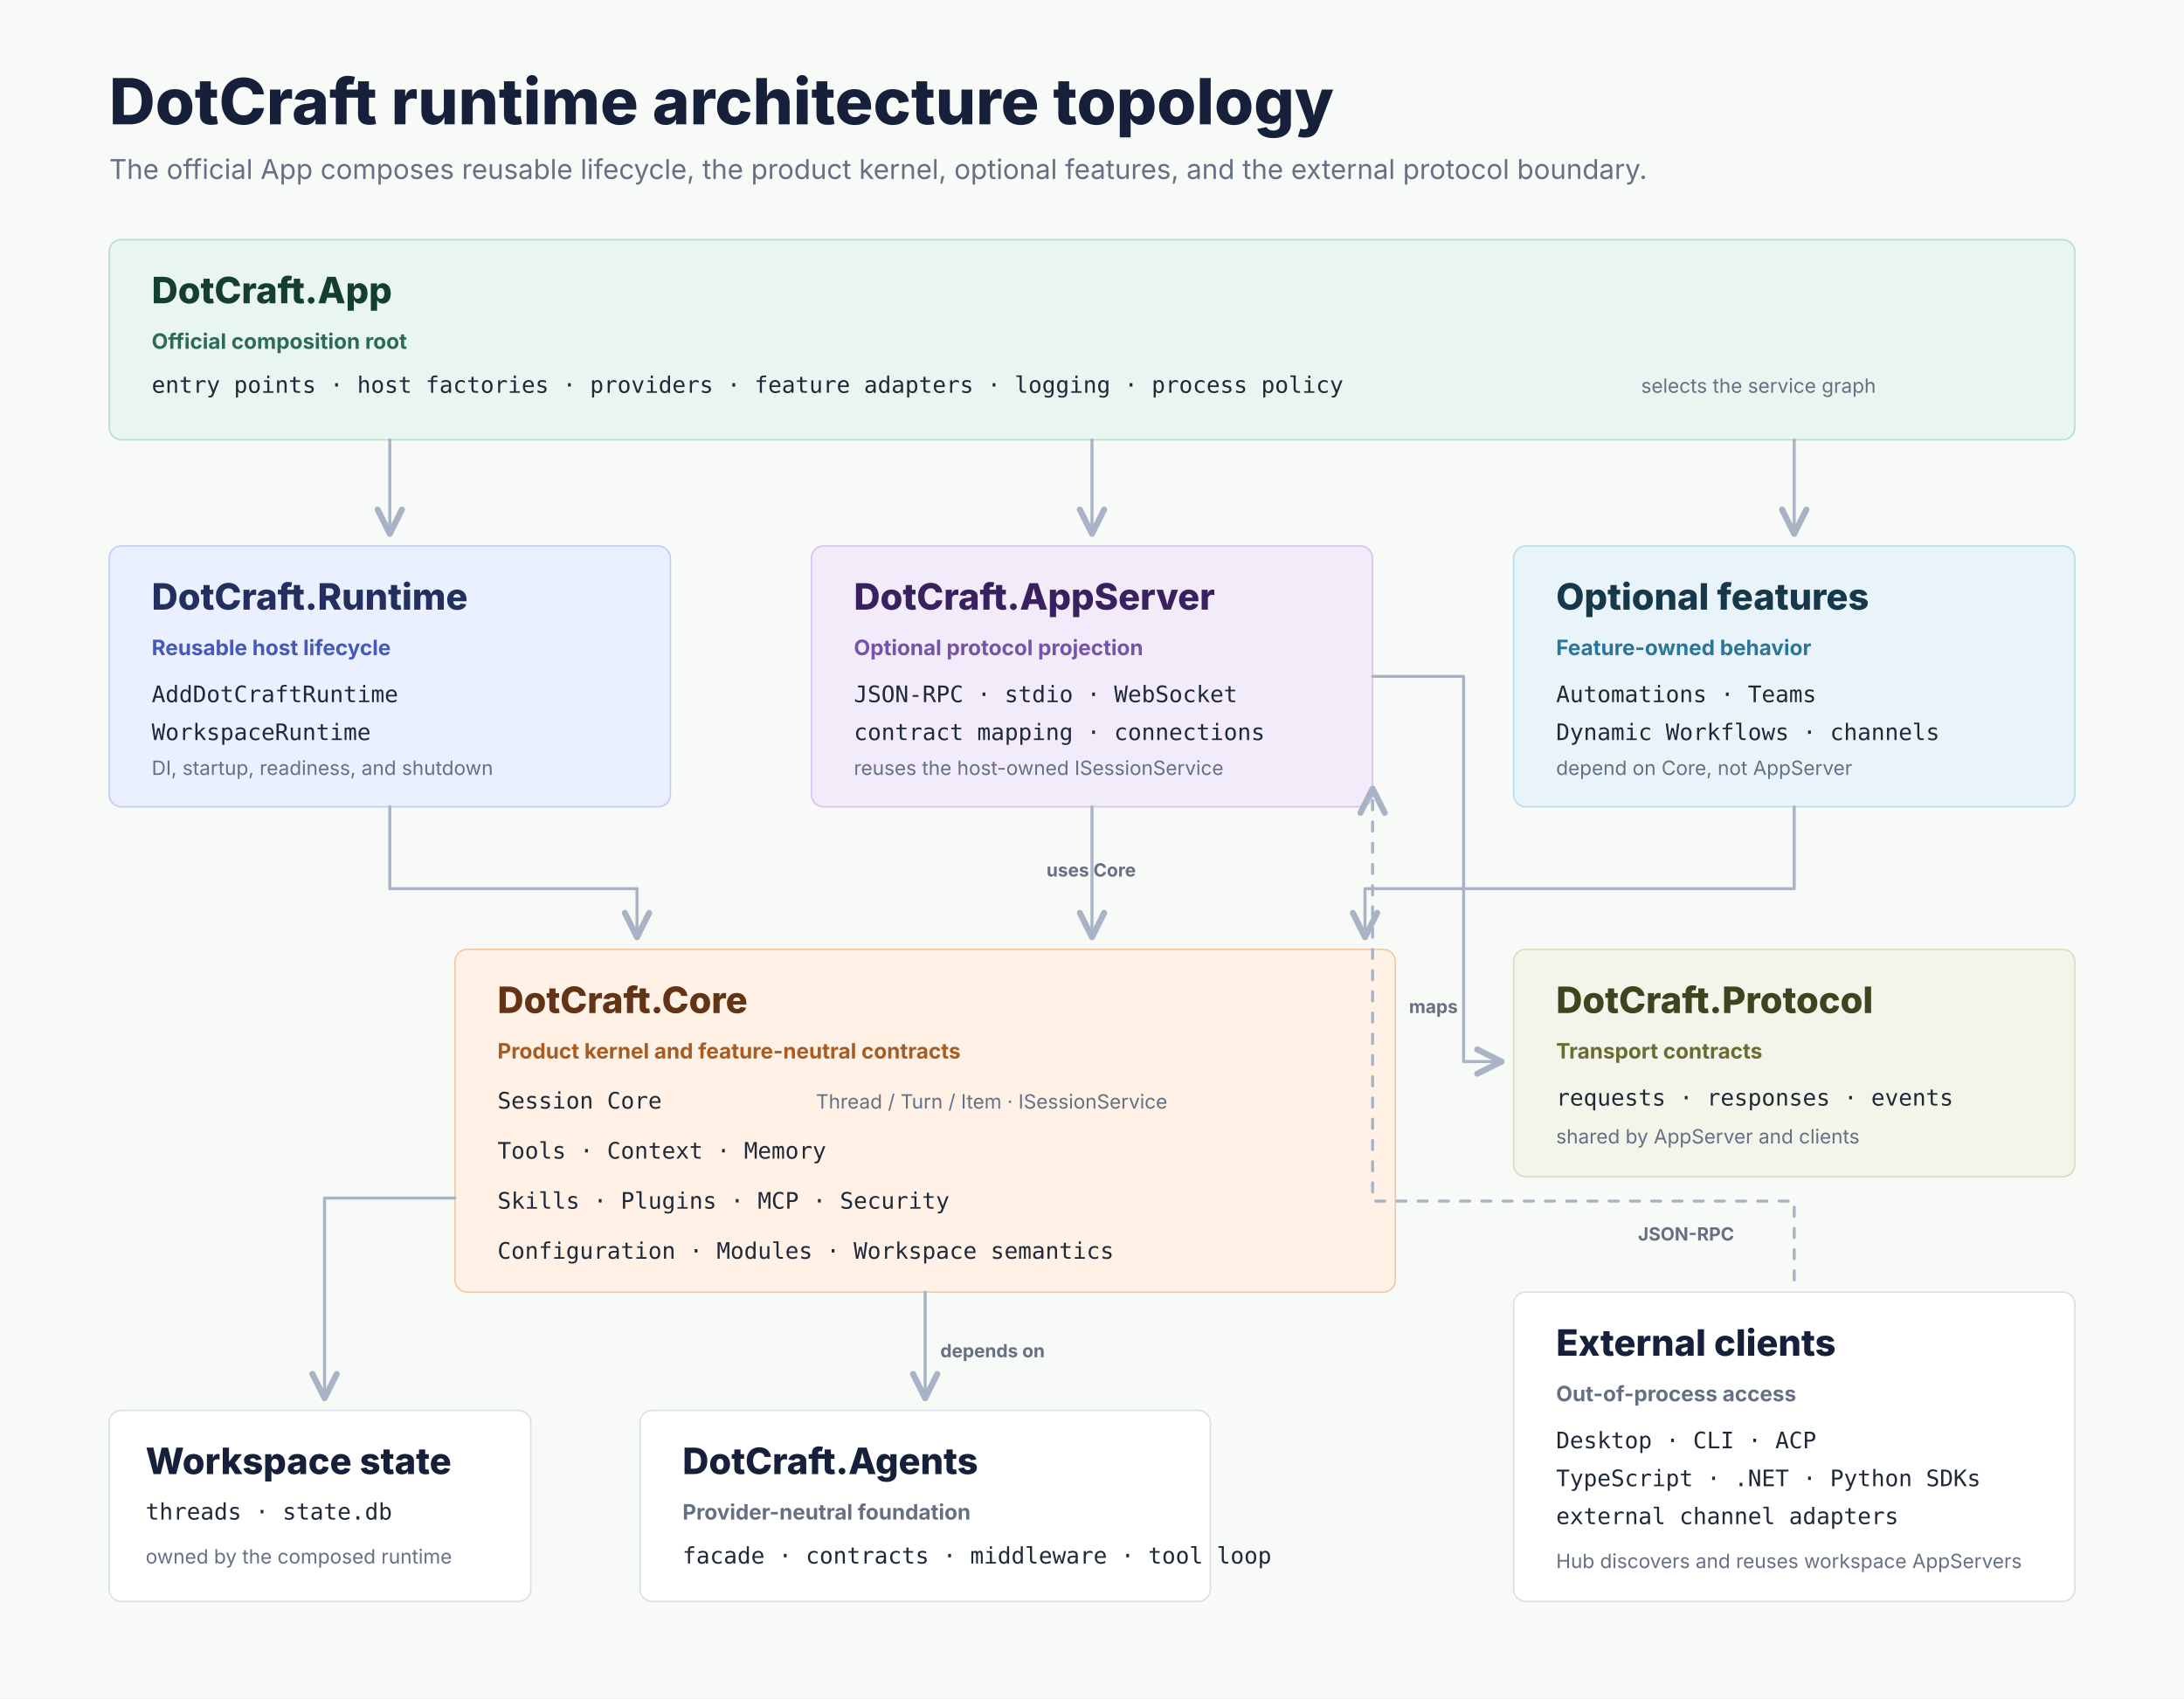
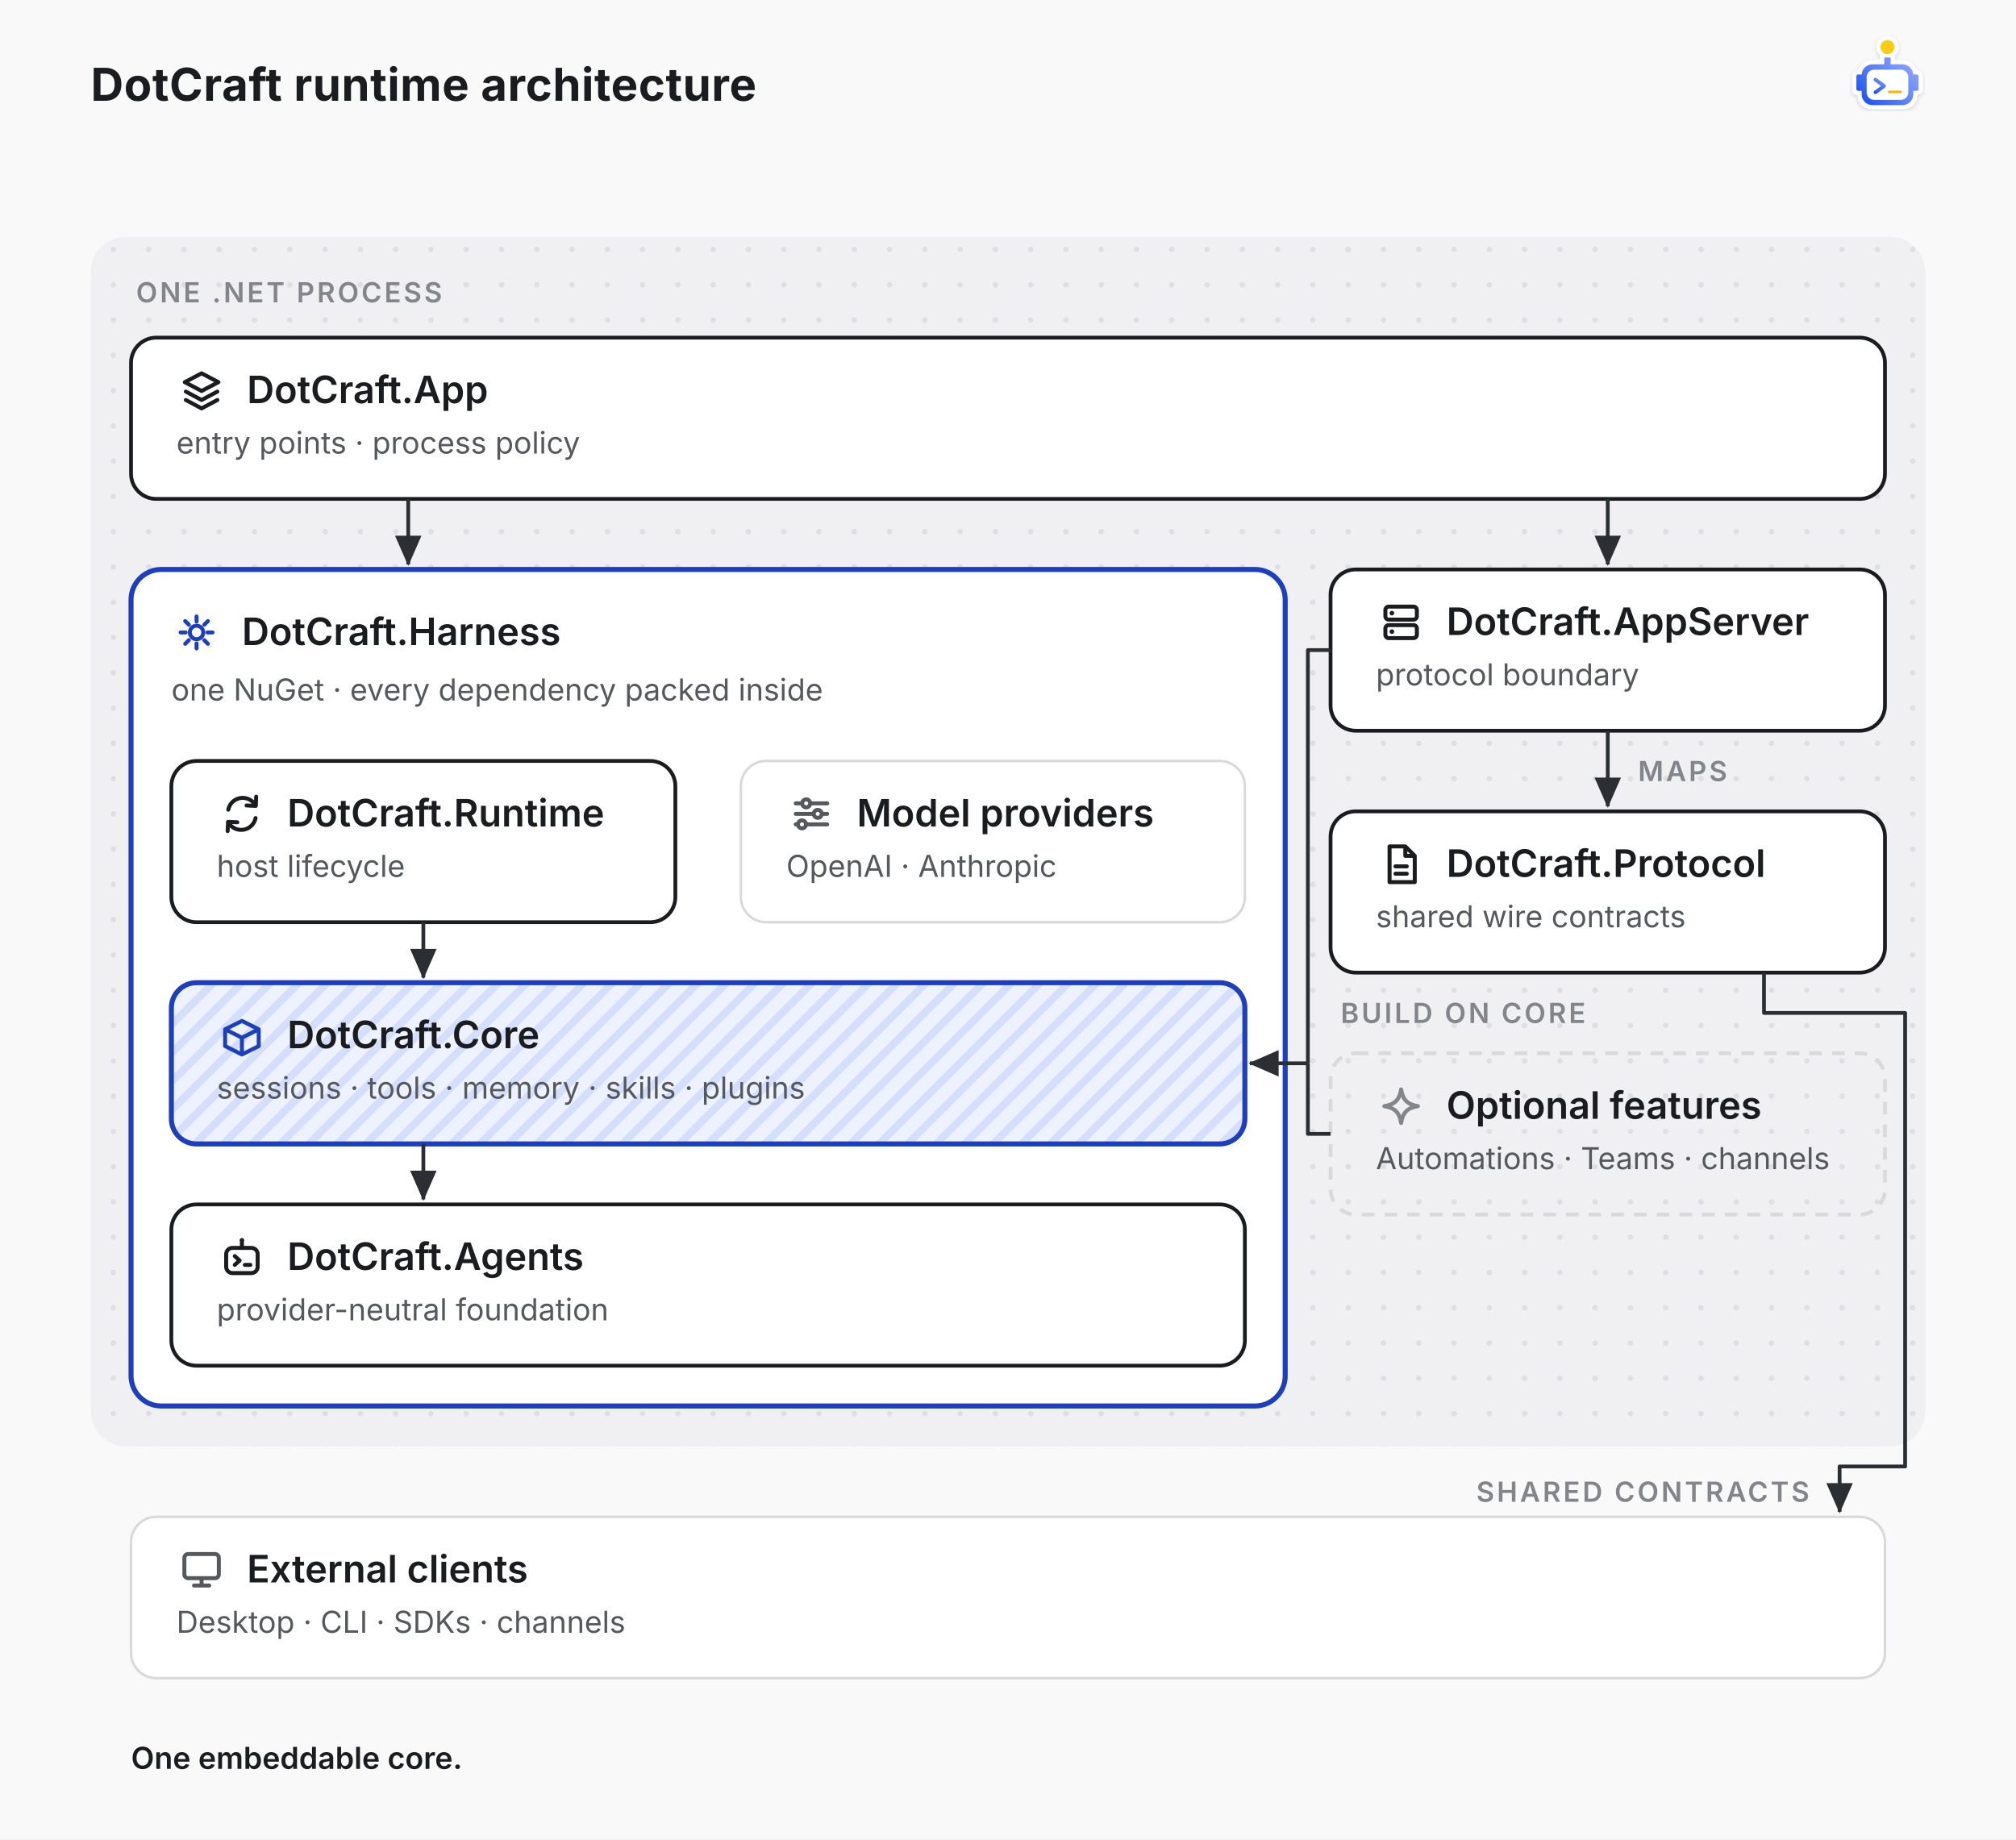
- <svg xmlns="http://www.w3.org/2000/svg" width="1440" height="1120" viewBox="0 0 1440 1120" fill="none" role="img" aria-labelledby="title desc">
-   <style>
-     text { font-family: Inter, ui-sans-serif, system-ui, -apple-system, BlinkMacSystemFont, "Segoe UI", sans-serif; letter-spacing: 0; }
-     .title { fill: #17203A; font-size: 42px; font-weight: 760; }
-     .subtitle { fill: #667085; font-size: 18px; }
-     .cardTitle { font-size: 24px; font-weight: 760; }
-     .label { font-size: 14px; font-weight: 720; }
-     .mono { fill: #1F2937; font-size: 15px; font-family: "Cascadia Mono", ui-monospace, SFMono-Regular, Menlo, monospace; }
-     .muted { fill: #667085; font-size: 13px; }
-     .edgeLabel { fill: #667085; font-size: 12px; font-weight: 650; }
-   </style>
+ <svg xmlns="http://www.w3.org/2000/svg" width="800" height="730" viewBox="0 0 800 730" role="img" aria-label="DotCraft runtime architecture: the App composes the Harness bundle and the AppServer protocol boundary inside one .NET process. The Harness NuGet packs Runtime, the model providers, Core, and Agents so any .NET application can embed the runtime stack; optional features build on Core, and external clients connect through Protocol contracts.">
  <defs>
-     <marker id="arrow" markerWidth="12" markerHeight="12" refX="10" refY="6" orient="auto">
-       <path d="M2 2L10 6L2 10" fill="none" stroke="#A8B4C6" stroke-width="2" stroke-linecap="round" stroke-linejoin="round" />
+     <marker id="a" markerWidth="9" markerHeight="9" refX="7.6" refY="4.5" orient="auto-start-reverse">
+       <path d="M0 1L8 4.5L0 8Z" fill="#2b2e33" />
    </marker>
+     <marker id="b" markerWidth="9" markerHeight="9" refX="7.6" refY="4.5" orient="auto-start-reverse">
+       <path d="M0 1L8 4.5L0 8Z" fill="#a9abb0" />
+     </marker>
+     <pattern id="hat_arch" width="8" height="8" patternUnits="userSpaceOnUse" patternTransform="rotate(45)">
+       <rect width="8" height="8" fill="#eef2fe" />
+       <rect width="3" height="8" fill="#2d5cf0" opacity="0.13" />
+     </pattern>
+     <pattern id="dots_arch" width="14" height="14" patternUnits="userSpaceOnUse">
+       <rect width="14" height="14" fill="#f0f0f2" />
+       <circle cx="3" cy="3" r="1.1" fill="#dfdfe3" />
+     </pattern>
+     <style>
+       text{font-family:-apple-system,BlinkMacSystemFont,"Segoe UI","PingFang SC","Hiragino Sans GB","Microsoft YaHei",sans-serif}
+       .dtitle{font-size:18px;font-weight:700;fill:#1a1c1f;letter-spacing:.2px}
+       .eyebrow{font-size:11px;font-weight:600;letter-spacing:.09em;fill:#82858a}
+       .title{font-size:15px;font-weight:600;fill:#1a1c1f}
+       .sub{font-size:13px;font-weight:600;fill:#1a1c1f}
+       .body{font-size:12px;font-weight:400;fill:#55585c}
+       .mono{font-size:12px;font-weight:400;fill:#55585c;font-family:ui-monospace,"SFMono-Regular","Cascadia Code","JetBrains Mono",Menlo,Consolas,monospace}
+       .node{fill:#ffffff;stroke:#1a1c1f;stroke-width:1.5}
+       .accent{fill:url(#hat_arch);stroke:#1d3fbf;stroke-width:2}
+       .zone{fill:url(#dots_arch)}
+       .frame{fill:#ffffff;stroke:#1d3fbf;stroke-width:2}
+       .ghost{fill:none;stroke:#d9d9dc;stroke-width:1.5;stroke-dasharray:5 4}
+       .link{stroke:#2b2e33;stroke-width:1.5;fill:none;stroke-linejoin:round}
+       .link2{stroke:#a9abb0;stroke-width:1.5;fill:none;stroke-linejoin:round;stroke-dasharray:4 4}
+       .cap{font-size:12px;font-weight:600;fill:#1a1c1f}
+     </style>
  </defs>
-   <rect width="1440" height="1120" fill="#F8FAF7" />
-   <text x="72" y="82" class="title">DotCraft runtime architecture topology</text>
-   <text x="72" y="118" class="subtitle">The official App composes reusable lifecycle, the product kernel, optional features, and the external protocol boundary.</text>
-   <g transform="translate(72 158)">
-     <rect x="0" y="0" width="1296" height="132" rx="8" fill="#E9F5F0" stroke="#B7DED0" />
-     <text x="28" y="42" class="cardTitle" fill="#153E33">DotCraft.App</text>
-     <text x="28" y="72" class="label" fill="#2E6B56">Official composition root</text>
-     <text x="28" y="101" class="mono">entry points · host factories · providers · feature adapters · logging · process policy</text>
-     <text x="1010" y="101" class="muted">selects the service graph</text>
+   <rect width="800" height="730" fill="#f9f9f9" />
+   <text x="36" y="40" class="dtitle">DotCraft runtime architecture</text>
+   <svg x="734" y="14" width="30" height="30" viewBox="0 0 1024 1024" fill="none">
+     <defs>
+       <linearGradient id="lb_arch" x1="279" y1="766" x2="736" y2="334" gradientUnits="userSpaceOnUse">
+         <stop offset="0" stop-color="#2458f7" />
+         <stop offset=".46" stop-color="#5f82f7" />
+         <stop offset="1" stop-color="#8fa5ff" />
+       </linearGradient>
+       <linearGradient id="lm_arch" x1="380" y1="696" x2="492" y2="557" gradientUnits="userSpaceOnUse">
+         <stop offset="0" stop-color="#2257f5" />
+         <stop offset=".55" stop-color="#577df7" />
+         <stop offset="1" stop-color="#8ca2ff" />
+       </linearGradient>
+       <linearGradient id="ly_arch" x1="481" y1="174" x2="617" y2="713" gradientUnits="userSpaceOnUse">
+         <stop offset="0" stop-color="#ffcf11" />
+         <stop offset="1" stop-color="#f6b500" />
+       </linearGradient>
+       <filter id="ls_arch" x="-12%" y="-12%" width="124%" height="124%">
+         <feDropShadow dx="0" dy="18" stdDeviation="24" flood-color="#0b3d62" flood-opacity=".18" />
+       </filter>
+     </defs>
+     <g transform="translate(512 528) scale(1.3) translate(-512 -512)">
+       <g filter="url(#ls_arch)">
+         <rect x="201" y="365" width="622" height="513" rx="151" fill="#fff" />
+         <rect x="145" y="472" width="136" height="256" rx="58" fill="#fff" />
+         <rect x="743" y="472" width="136" height="256" rx="58" fill="#fff" />
+         <rect x="438" y="270" width="148" height="182" rx="2" fill="#fff" />
+         <circle cx="512" cy="229" r="116" fill="#fff" />
+       </g>
+       <rect x="243" y="408" width="538" height="426" rx="113" fill="url(#lb_arch)" />
+       <rect x="188" y="514" width="90" height="171" rx="19" fill="url(#lb_arch)" />
+       <rect x="746" y="514" width="90" height="171" rx="19" fill="url(#lb_arch)" />
+       <rect x="479" y="337" width="66" height="119" rx="6" fill="url(#lb_arch)" />
+       <rect x="295" y="464" width="434" height="315" rx="78" fill="#fff" />
+       <circle cx="512" cy="229" r="73" fill="url(#ly_arch)" />
+       <path d="M387 568 477 634 387 700" stroke="url(#lm_arch)" stroke-width="38" stroke-linecap="round" stroke-linejoin="round" />
+       <path d="M531 696h116" stroke="url(#ly_arch)" stroke-width="27" stroke-linecap="round" />
+     </g>
+   </svg>
+   <g transform="translate(0,54)">
+     <rect x="36" y="40" width="728" height="480" rx="14" class="zone" />
+     <text x="54" y="66" class="eyebrow">ONE .NET PROCESS</text>
+     <rect x="52" y="80" width="696" height="64" rx="10" class="node" />
+     <g transform="translate(70,91) scale(0.8333)" fill="none" stroke="#1a1c1f" stroke-width="1.9" stroke-linecap="round" stroke-linejoin="round">
+       <path d="M12,3.8 L20,8 12,12.2 4,8 Z" stroke-linejoin="round" />
+       <path d="M4.5,12.5 L12,16.5 19.5,12.5 M4.5,16.5 L12,20.5 19.5,16.5" />
+     </g>
+     <text x="98" y="106" class="title">DotCraft.App</text>
+     <text x="70" y="126" class="body">entry points · process policy</text>
+     <rect x="52" y="172" width="458" height="332" rx="12" class="frame" />
+     <g transform="translate(68,187) scale(0.8333)" fill="none" stroke="#1d3fbf" stroke-width="1.9" stroke-linecap="round" stroke-linejoin="round">
+       <circle cx="12" cy="12" r="3.2" />
+       <path d="M17.2,12.0 L19.6,12.0 M15.7,15.7 L17.4,17.4 M12.0,17.2 L12.0,19.6 M8.3,15.7 L6.6,17.4 M6.8,12.0 L4.4,12.0 M8.3,8.3 L6.6,6.6 M12.0,6.8 L12.0,4.4 M15.7,8.3 L17.4,6.6" />
+     </g>
+     <text x="96" y="202" class="title">DotCraft.Harness</text>
+     <text x="68" y="224" class="body">one NuGet · every dependency packed inside</text>
+     <rect x="68" y="248" width="200" height="64" rx="10" class="node" />
+     <g transform="translate(86,259) scale(0.8333)" fill="none" stroke="#1a1c1f" stroke-width="1.9" stroke-linecap="round" stroke-linejoin="round">
+       <path d="M5.5,10 A7,7 0 0 1 18.5,8 M18.8,3.8 L18.6,8.2 14.2,8" />
+       <path d="M18.5,14 A7,7 0 0 1 5.5,16 M5.2,20.2 L5.4,15.8 9.8,16" />
+     </g>
+     <text x="114" y="274" class="title">DotCraft.Runtime</text>
+     <text x="86" y="294" class="body">host lifecycle</text>
+     <rect x="294" y="248" width="200" height="64" rx="10" fill="#ffffff" stroke="#d9d9dc" stroke-width="1" />
+     <g transform="translate(312,259) scale(0.8333)" fill="none" stroke="#55585c" stroke-width="1.9" stroke-linecap="round" stroke-linejoin="round">
+       <path d="M4.5,7 H19.5 M4.5,12 H19.5 M4.5,17 H19.5" />
+       <circle cx="9.5" cy="7" r="1.9" fill="#ffffff" />
+       <circle cx="15" cy="12" r="1.9" fill="#ffffff" />
+       <circle cx="7.5" cy="17" r="1.9" fill="#ffffff" />
+     </g>
+     <text x="340" y="274" class="title">Model providers</text>
+     <text x="312" y="294" class="body">OpenAI · Anthropic</text>
+     <rect x="68" y="336" width="426" height="64" rx="10" class="accent" />
+     <g transform="translate(86,347) scale(0.8333)" fill="none" stroke="#1d3fbf" stroke-width="1.9" stroke-linecap="round" stroke-linejoin="round">
+       <path d="M4,9 l8,-4 8,4 v8 l-8,4 -8,-4 z M4,9 l8,4 8,-4 M12,13 v8" />
+     </g>
+     <text x="114" y="362" class="title">DotCraft.Core</text>
+     <text x="86" y="382" class="body">sessions · tools · memory · skills · plugins</text>
+     <rect x="68" y="424" width="426" height="64" rx="10" class="node" />
+     <g transform="translate(86,435) scale(0.8333)" fill="none" stroke="#1a1c1f" stroke-width="1.9" stroke-linecap="round" stroke-linejoin="round">
+       <rect x="4.5" y="7.5" width="15" height="12" rx="3" />
+       <path d="M12,7.5 V4.9" />
+       <circle cx="12" cy="3.9" r="1.1" fill="#1a1c1f" stroke="none" />
+       <path d="M8.6,11.4 l2.3,2.1 -2.3,2.1 M13.4,15.6 h2.6" />
+     </g>
+     <text x="114" y="450" class="title">DotCraft.Agents</text>
+     <text x="86" y="470" class="body">provider-neutral foundation</text>
+     <path d="M168 312 V334" class="link" marker-end="url(#a)" />
+     <path d="M168 400 V422" class="link" marker-end="url(#a)" />
+     <rect x="528" y="172" width="220" height="64" rx="10" class="node" />
+     <g transform="translate(546,183) scale(0.8333)" fill="none" stroke="#1a1c1f" stroke-width="1.9" stroke-linecap="round" stroke-linejoin="round">
+       <rect x="4.5" y="4.5" width="15" height="6.2" rx="1.6" />
+       <rect x="4.5" y="13.3" width="15" height="6.2" rx="1.6" />
+       <circle cx="7.6" cy="7.6" r="1.1" fill="#1a1c1f" stroke="none" />
+       <circle cx="7.6" cy="16.4" r="1.1" fill="#1a1c1f" stroke="none" />
+     </g>
+     <text x="574" y="198" class="title">DotCraft.AppServer</text>
+     <text x="546" y="218" class="body">protocol boundary</text>
+     <path d="M638 236 V266" class="link" marker-end="url(#a)" />
+     <text x="650" y="256" class="eyebrow">MAPS</text>
+     <rect x="528" y="268" width="220" height="64" rx="10" class="node" />
+     <g transform="translate(546,279) scale(0.8333)" fill="none" stroke="#1a1c1f" stroke-width="1.9" stroke-linecap="round" stroke-linejoin="round">
+       <path d="M6.5,3.5 H14 L18.5,8 V20.5 H6.5 Z M14,3.5 V8 h4.5" />
+       <path d="M9.3,13 h5.4 M9.3,16.5 h5.4" />
+     </g>
+     <text x="574" y="294" class="title">DotCraft.Protocol</text>
+     <text x="546" y="314" class="body">shared wire contracts</text>
+     <rect x="528" y="364" width="220" height="64" rx="10" class="ghost" />
+     <g transform="translate(546,375) scale(0.8333)" fill="none" stroke="#82858a" stroke-width="1.9" stroke-linecap="round" stroke-linejoin="round">
+       <path d="M12,4 C12.8,9 15,11.2 20,12 C15,12.8 12.8,15 12,20 C11.2,15 9,12.8 4,12 C9,11.2 11.2,9 12,4 Z" />
+     </g>
+     <text x="574" y="390" class="title">Optional features</text>
+     <text x="546" y="410" class="body">Automations · Teams · channels</text>
+     <path d="M162 144 V170" class="link" marker-end="url(#a)" />
+     <path d="M638 144 V170" class="link" marker-end="url(#a)" />
+     <path d="M528 204 H519 V368" class="link" />
+     <path d="M528 396 H519 V368" class="link" />
+     <path d="M519 368 H496" class="link" marker-end="url(#a)" />
+     <text x="532" y="352" class="eyebrow">BUILD ON CORE</text>
+     <path d="M700 332 V348 H756 V528 H730 V546" class="link" marker-end="url(#a)" />
+     <text x="718" y="542" class="eyebrow" text-anchor="end">SHARED CONTRACTS</text>
+     <rect x="52" y="548" width="696" height="64" rx="10" fill="#ffffff" stroke="#d9d9dc" stroke-width="1" />
+     <g transform="translate(70,559) scale(0.8333)" fill="none" stroke="#55585c" stroke-width="1.9" stroke-linecap="round" stroke-linejoin="round">
+       <rect x="3.8" y="4.5" width="16.4" height="11.5" rx="1.8" />
+       <path d="M12,16 V19.3 M8.4,19.5 H15.6" />
+     </g>
+     <text x="98" y="574" class="title">External clients</text>
+     <text x="70" y="594" class="body">Desktop · CLI · SDKs · channels</text>
+     <text x="52" y="648" class="cap">One embeddable core.</text>
  </g>
-   <g transform="translate(72 360)">
-     <rect x="0" y="0" width="370" height="172" rx="8" fill="#EAF0FF" stroke="#C2CEF7" />
-     <text x="28" y="42" class="cardTitle" fill="#23305F">DotCraft.Runtime</text>
-     <text x="28" y="72" class="label" fill="#4459B8">Reusable host lifecycle</text>
-     <text x="28" y="103" class="mono">AddDotCraftRuntime</text>
-     <text x="28" y="128" class="mono">WorkspaceRuntime</text>
-     <text x="28" y="151" class="muted">DI, startup, readiness, and shutdown</text>
-   </g>
-   <g transform="translate(535 360)">
-     <rect x="0" y="0" width="370" height="172" rx="8" fill="#F1EBFA" stroke="#D7C5EF" />
-     <text x="28" y="42" class="cardTitle" fill="#39205F">DotCraft.AppServer</text>
-     <text x="28" y="72" class="label" fill="#7653A8">Optional protocol projection</text>
-     <text x="28" y="103" class="mono">JSON-RPC · stdio · WebSocket</text>
-     <text x="28" y="128" class="mono">contract mapping · connections</text>
-     <text x="28" y="151" class="muted">reuses the host-owned ISessionService</text>
-   </g>
-   <g transform="translate(998 360)">
-     <rect x="0" y="0" width="370" height="172" rx="8" fill="#E8F4FA" stroke="#BBDCEE" />
-     <text x="28" y="42" class="cardTitle" fill="#15384B">Optional features</text>
-     <text x="28" y="72" class="label" fill="#2B7599">Feature-owned behavior</text>
-     <text x="28" y="103" class="mono">Automations · Teams</text>
-     <text x="28" y="128" class="mono">Dynamic Workflows · channels</text>
-     <text x="28" y="151" class="muted">depend on Core, not AppServer</text>
-   </g>
-   <g transform="translate(300 626)">
-     <rect x="0" y="0" width="620" height="226" rx="8" fill="#FFF1E6" stroke="#F3C9A4" />
-     <text x="28" y="42" class="cardTitle" fill="#623314">DotCraft.Core</text>
-     <text x="28" y="72" class="label" fill="#A85C21">Product kernel and feature-neutral contracts</text>
-     <text x="28" y="105" class="mono">Session Core</text>
-     <text x="238" y="105" class="muted">Thread / Turn / Item · ISessionService</text>
-     <text x="28" y="138" class="mono">Tools · Context · Memory</text>
-     <text x="28" y="171" class="mono">Skills · Plugins · MCP · Security</text>
-     <text x="28" y="204" class="mono">Configuration · Modules · Workspace semantics</text>
-   </g>
-   <g transform="translate(998 626)">
-     <rect x="0" y="0" width="370" height="150" rx="8" fill="#F3F4EA" stroke="#D9DEC0" />
-     <text x="28" y="42" class="cardTitle" fill="#3F431E">DotCraft.Protocol</text>
-     <text x="28" y="72" class="label" fill="#696D32">Transport contracts</text>
-     <text x="28" y="103" class="mono">requests · responses · events</text>
-     <text x="28" y="128" class="muted">shared by AppServer and clients</text>
-   </g>
-   <g transform="translate(422 930)">
-     <rect x="0" y="0" width="376" height="126" rx="8" fill="#FFFFFF" stroke="#D9E0EA" />
-     <text x="28" y="42" class="cardTitle" fill="#17203A">DotCraft.Agents</text>
-     <text x="28" y="72" class="label" fill="#667085">Provider-neutral foundation</text>
-     <text x="28" y="101" class="mono">facade · contracts · middleware · tool loop</text>
-   </g>
-   <g transform="translate(72 930)">
-     <rect x="0" y="0" width="278" height="126" rx="8" fill="#FFFFFF" stroke="#D9E0EA" />
-     <text x="24" y="42" class="cardTitle" fill="#17203A">Workspace state</text>
-     <text x="24" y="72" class="mono">threads · state.db</text>
-     <text x="24" y="101" class="muted">owned by the composed runtime</text>
-   </g>
-   <g transform="translate(998 852)">
-     <rect x="0" y="0" width="370" height="204" rx="8" fill="#FFFFFF" stroke="#D9E0EA" />
-     <text x="28" y="42" class="cardTitle" fill="#17203A">External clients</text>
-     <text x="28" y="72" class="label" fill="#667085">Out-of-process access</text>
-     <text x="28" y="103" class="mono">Desktop · CLI · ACP</text>
-     <text x="28" y="128" class="mono">TypeScript · .NET · Python SDKs</text>
-     <text x="28" y="153" class="mono">external channel adapters</text>
-     <text x="28" y="182" class="muted">Hub discovers and reuses workspace AppServers</text>
-   </g>
-   <path d="M257 290V352" stroke="#A8B4C6" stroke-width="2" stroke-linecap="round" marker-end="url(#arrow)" />
-   <path d="M720 290V352" stroke="#A8B4C6" stroke-width="2" stroke-linecap="round" marker-end="url(#arrow)" />
-   <path d="M1183 290V352" stroke="#A8B4C6" stroke-width="2" stroke-linecap="round" marker-end="url(#arrow)" />
-   <path d="M257 532V586H420V618" stroke="#A8B4C6" stroke-width="2" stroke-linecap="round" stroke-linejoin="round" marker-end="url(#arrow)" />
-   <path d="M720 532V618" stroke="#A8B4C6" stroke-width="2" stroke-linecap="round" marker-end="url(#arrow)" />
-   <path d="M1183 532V586H900V618" stroke="#A8B4C6" stroke-width="2" stroke-linecap="round" stroke-linejoin="round" marker-end="url(#arrow)" />
-   <text x="690" y="578" class="edgeLabel">uses Core</text>
-   <path d="M905 446H965V700H990" stroke="#A8B4C6" stroke-width="2" stroke-linecap="round" stroke-linejoin="round" marker-end="url(#arrow)" />
-   <text x="929" y="668" class="edgeLabel">maps</text>
-   <path d="M610 852V922" stroke="#A8B4C6" stroke-width="2" stroke-linecap="round" marker-end="url(#arrow)" />
-   <text x="620" y="895" class="edgeLabel">depends on</text>
-   <path d="M300 790H214V922" stroke="#A8B4C6" stroke-width="2" stroke-linecap="round" stroke-linejoin="round" marker-end="url(#arrow)" />
-   <path d="M1183 844V792H905V520" stroke="#A8B4C6" stroke-width="2" stroke-linecap="round" stroke-linejoin="round" stroke-dasharray="6 8" marker-end="url(#arrow)" />
-   <text x="1080" y="818" class="edgeLabel">JSON-RPC</text>
</svg>
